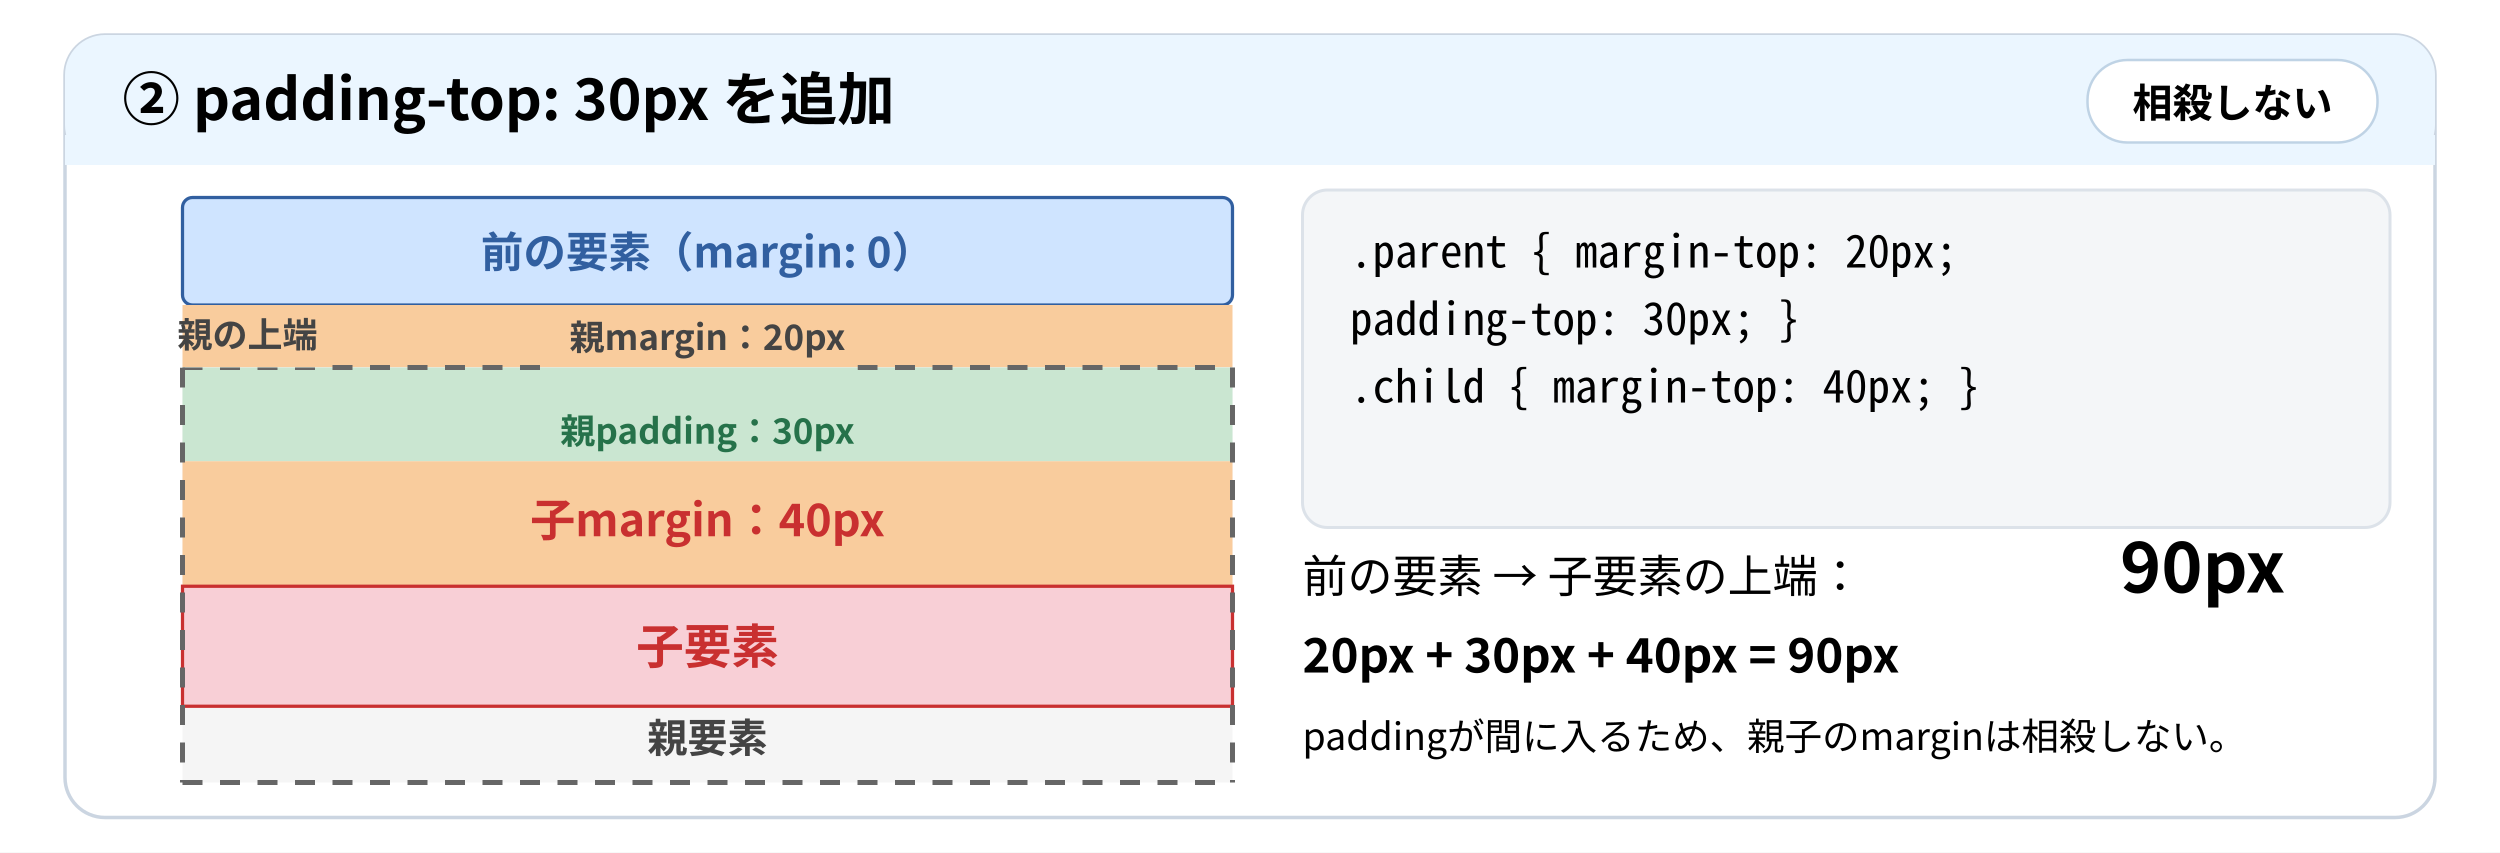
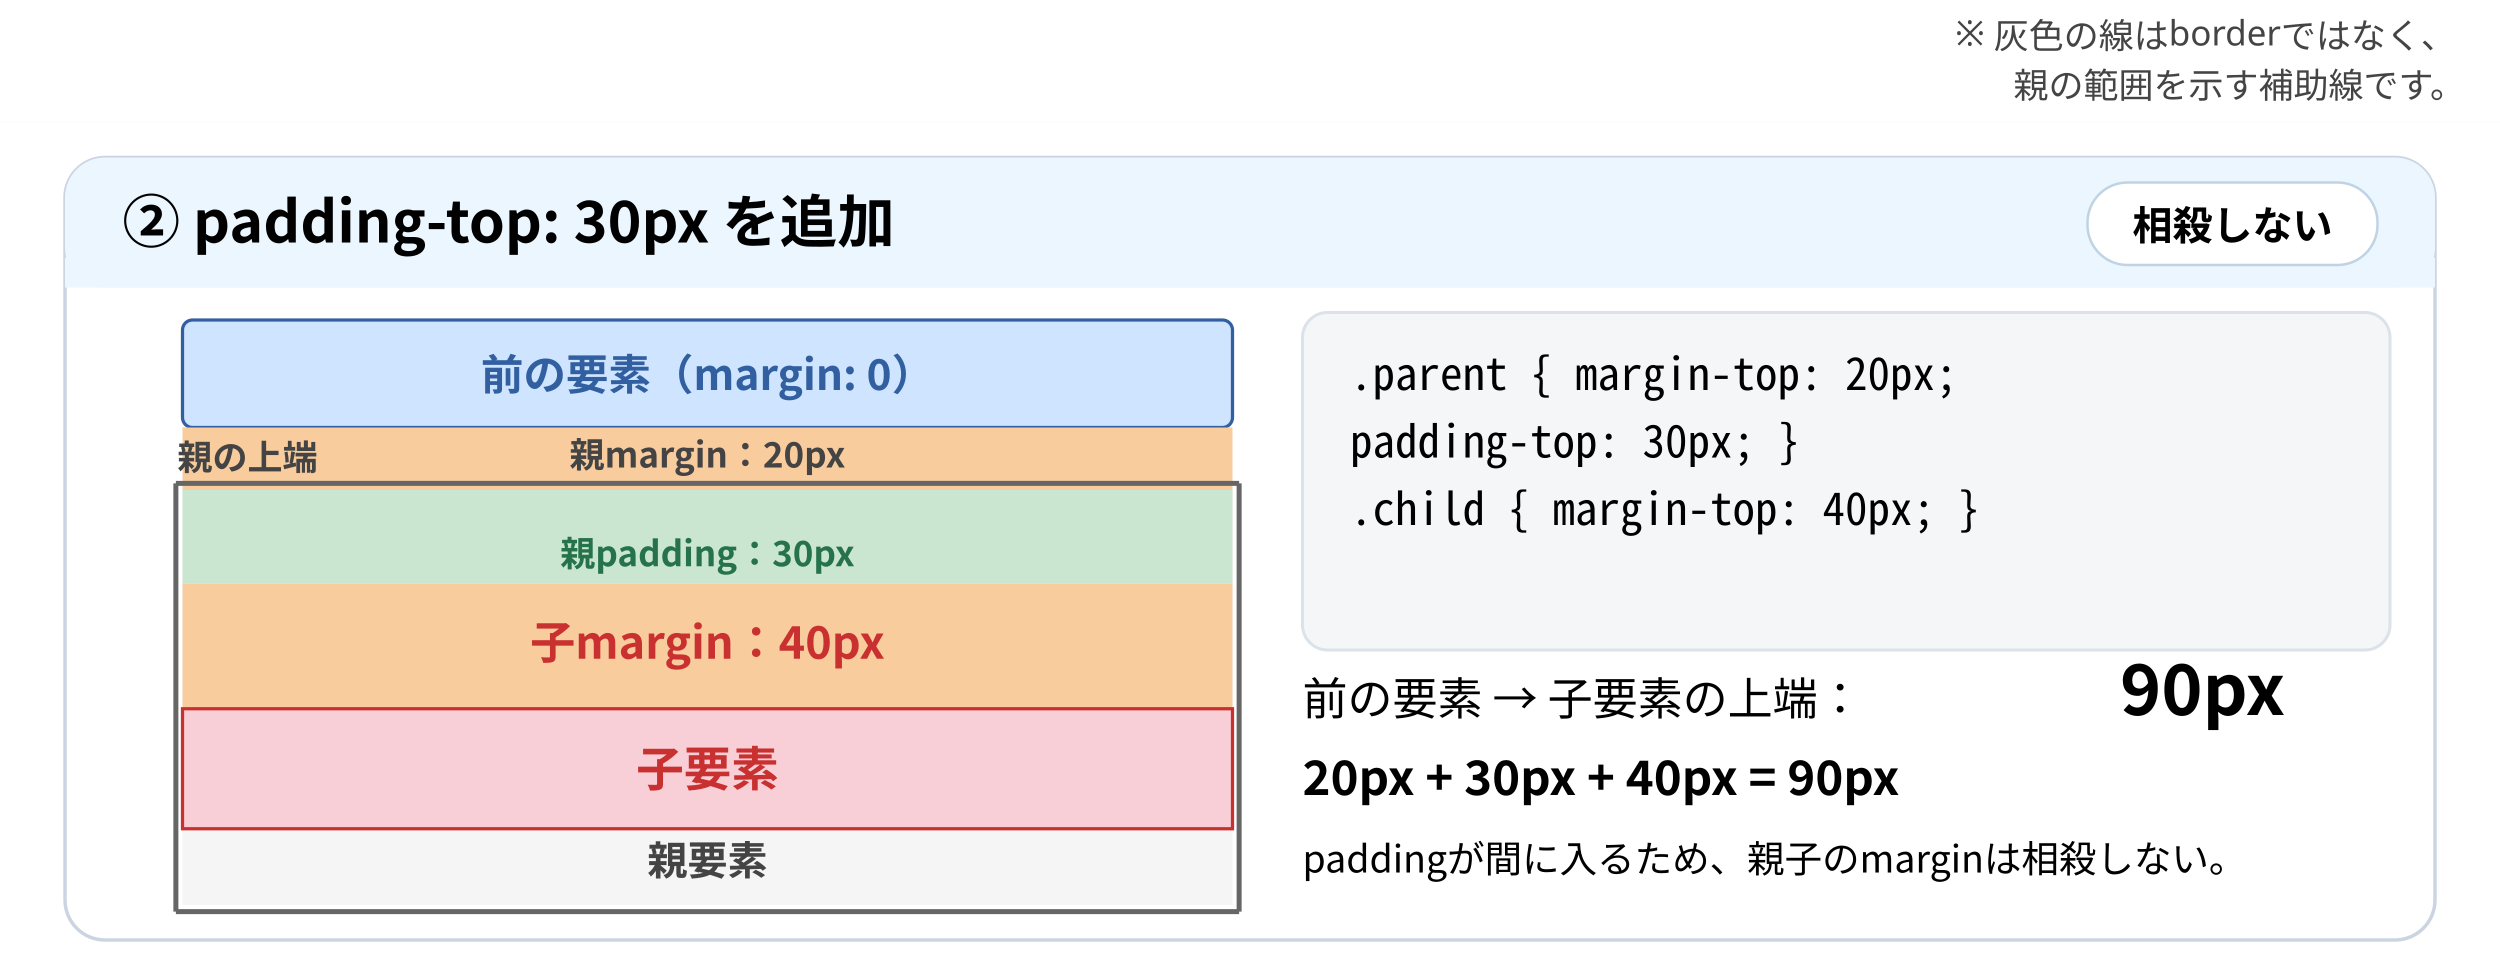
- <svg xmlns="http://www.w3.org/2000/svg" width="1000" height="341" viewBox="0 432 1000 341" role="img" aria-labelledby="title desc">
-   <defs>
-     <mask id="guide-gap-1" maskUnits="userSpaceOnUse" maskContentUnits="userSpaceOnUse" x="0" y="432" width="1000" height="341" style="mask-type:luminance">
-       <rect x="0" y="432" width="1000" height="341" fill="#ffffff" />
-       <rect x="66" y="551" width="65" height="28" fill="#000000" />
-       <rect x="222" y="552" width="121" height="28" fill="#000000" />
-     </mask>
-     <mask id="guide-gap-2" maskUnits="userSpaceOnUse" maskContentUnits="userSpaceOnUse" x="0" y="432" width="1000" height="341" style="mask-type:luminance">
-       <rect x="0" y="432" width="1000" height="341" fill="#ffffff" />
-       <rect x="66" y="551" width="65" height="28" fill="#000000" />
-     </mask>
-   </defs>
+ <svg xmlns="http://www.w3.org/2000/svg" width="760" height="296.4" viewBox="0 383 1000 390" role="img" aria-labelledby="title desc" style="max-width:100%;height:auto">
  <rect x="0" y="432" width="1000" height="341" fill="#FFFFFF" />
  <rect x="26" y="446" width="948" height="313" rx="16" fill="#FFFFFF" stroke="#CBD5E1" stroke-width="1.4" />
  <rect x="26" y="446" width="948" height="52" rx="16" fill="#EBF6FF" />
  <rect x="26" y="486" width="948" height="12" rx="0" fill="#EBF6FF" />
  <text x="49" y="480" font-family="'Noto Sans CJK JP', sans-serif" font-size="23" font-weight="700" fill="#000000">② padding-top: 30px を追加</text>
  <rect x="835" y="456" width="116" height="33" rx="16" fill="#FFFFFF" stroke="#BFD3E5" stroke-width="1" />
  <text style="fill:#000000" x="893" y="479" font-family="'Noto Sans CJK JP', sans-serif" font-size="16" fill="#000000" font-weight="700" text-anchor="middle">相殺しない</text>
  <rect x="73" y="511" width="420" height="43" rx="4" fill="#cfe4ff" stroke="#315fa0" stroke-width="1.3" />
  <text x="283" y="539" font-family="'Noto Sans CJK JP', sans-serif" font-size="17" font-weight="700" text-anchor="middle" fill="#315fa0">前の要素（margin: 0）</text>
  <rect x="73" y="554" width="420" height="25" rx="0" fill="#f9cc9d" />
-   <text x="283" y="572" font-family="'Noto Sans CJK JP', sans-serif" font-size="14" font-weight="700" text-anchor="middle" style="fill:#444444" fill="#444444">親margin：20px</text>
+   <text x="283" y="570" font-family="'Noto Sans CJK JP', sans-serif" font-size="14" font-weight="700" text-anchor="middle" style="fill:#444444" fill="#444444">親margin：20px</text>
  <rect x="73" y="579" width="420" height="166" rx="0" fill="#f5f5f5" />
  <rect x="73" y="579" width="420" height="37.5" rx="0" fill="#cae6d1" />
  <text x="283" y="609.5" font-family="'Noto Sans CJK JP', sans-serif" font-size="14" fill="#26724a" font-weight="700" text-anchor="middle">親padding：30px</text>
  <rect x="73" y="616.5" width="420" height="50" rx="0" fill="#f9cc9d" />
  <text x="283" y="646.5" font-family="'Noto Sans CJK JP', sans-serif" font-size="18" font-weight="700" text-anchor="middle" style="fill:#c93030" fill="#c93030">子margin：40px</text>
  <rect x="73" y="666.5" width="420" height="48" rx="0" fill="#f8cfd6" stroke="#c93030" stroke-width="1.3" />
  <text x="283" y="697.5" font-family="'Noto Sans CJK JP', sans-serif" font-size="19" font-weight="700" text-anchor="middle" fill="#c93030">子要素</text>
  <text x="283" y="733" font-family="'Noto Sans CJK JP', sans-serif" font-size="16" fill="#444444" font-weight="700" text-anchor="middle">親要素</text>
-   <line x1="73" y1="579" x2="493" y2="579" stroke="#666666" stroke-width="2" stroke-dasharray="8 7" mask="url(#guide-gap-1)" />
-   <line x1="73" y1="579" x2="73" y2="745" stroke="#666666" stroke-width="2" stroke-dasharray="8 7" mask="url(#guide-gap-2)" />
-   <line x1="493" y1="579" x2="493" y2="745" stroke="#666666" stroke-width="2" stroke-dasharray="8 7" />
-   <line x1="73" y1="745" x2="493" y2="745" stroke="#666666" stroke-width="2" stroke-dasharray="8 7" />
+   <line x1="70.35" y1="576.35" x2="495.65" y2="576.35" stroke="#666666" stroke-width="2" stroke-dasharray="none" data-parent-boundary="true" data-outline-offset="2.65" data-outline-gap="1" style="stroke:#666666;stroke-width:2;stroke-opacity:1;stroke-dasharray:none" />
+   <line x1="70.35" y1="576.35" x2="70.35" y2="747.65" stroke="#666666" stroke-width="2" stroke-dasharray="none" data-parent-boundary="true" data-outline-offset="2.65" data-outline-gap="1" style="stroke:#666666;stroke-width:2;stroke-opacity:1;stroke-dasharray:none" />
+   <line x1="495.65" y1="576.35" x2="495.65" y2="747.65" stroke="#666666" stroke-width="2" stroke-dasharray="none" data-parent-boundary="true" data-outline-offset="2.65" data-outline-gap="1" style="stroke:#666666;stroke-width:2;stroke-opacity:1;stroke-dasharray:none" />
+   <line x1="70.35" y1="747.65" x2="495.65" y2="747.65" stroke="#666666" stroke-width="2" stroke-dasharray="none" data-parent-boundary="true" data-outline-offset="2.65" data-outline-gap="1" style="stroke:#666666;stroke-width:2;stroke-opacity:1;stroke-dasharray:none" />
  <text x="71" y="571" font-family="'Noto Sans CJK JP', sans-serif" font-size="14" fill="#444444" font-weight="700">親の上端</text>
  <rect x="521" y="508" width="435" height="135" rx="10" fill="#F4F6F8" stroke="#DCE2E9" stroke-width="1.2" />
  <text x="540" y="539" font-family="'Noto Sans Mono CJK JP', monospace" font-size="18" fill="#000000">.parent { margin-top: 20px;</text>
  <text x="540" y="566" font-family="'Noto Sans Mono CJK JP', monospace" font-size="18" fill="#000000">          padding-top: 30px; }</text>
  <text x="540" y="593" font-family="'Noto Sans Mono CJK JP', monospace" font-size="18" fill="#000000">.child  { margin-top: 40px; }</text>
  <text style="fill:#000000" x="521" y="669" font-family="'Noto Sans CJK JP', sans-serif" font-size="18" fill="#000000">前の要素 → 子要素の上端：</text>
  <text x="848" y="669" font-family="'Noto Sans CJK JP', sans-serif" font-size="28" fill="#000000" font-weight="700" style="fill:#000000">90px</text>
  <text x="521" y="701" font-family="'Noto Sans CJK JP', sans-serif" font-size="19" fill="#000000" font-weight="700" style="fill:#000000">20px + 30px + 40px = 90px</text>
  <text style="fill:#000000" x="521" y="732" font-family="'Noto Sans CJK JP', sans-serif" font-size="15" fill="#000000">paddingが間に入るため、親子のmarginは相殺しない。</text>
+   <g id="parent-boundary-note">
+     <rect x="0" y="383" width="1000" height="49" fill="#ffffff" />
+     <text x="986" y="401.2" text-anchor="end" style="fill:#444444;font-family:Yu Gothic,Meiryo,sans-serif;font-size:14px;font-weight:400">
+       <tspan x="986">※ 灰色の線はborderではなく、</tspan>
+       <tspan x="986" dy="21">親の範囲を示す補助線です。</tspan>
+     </text>
+   </g>
</svg>
